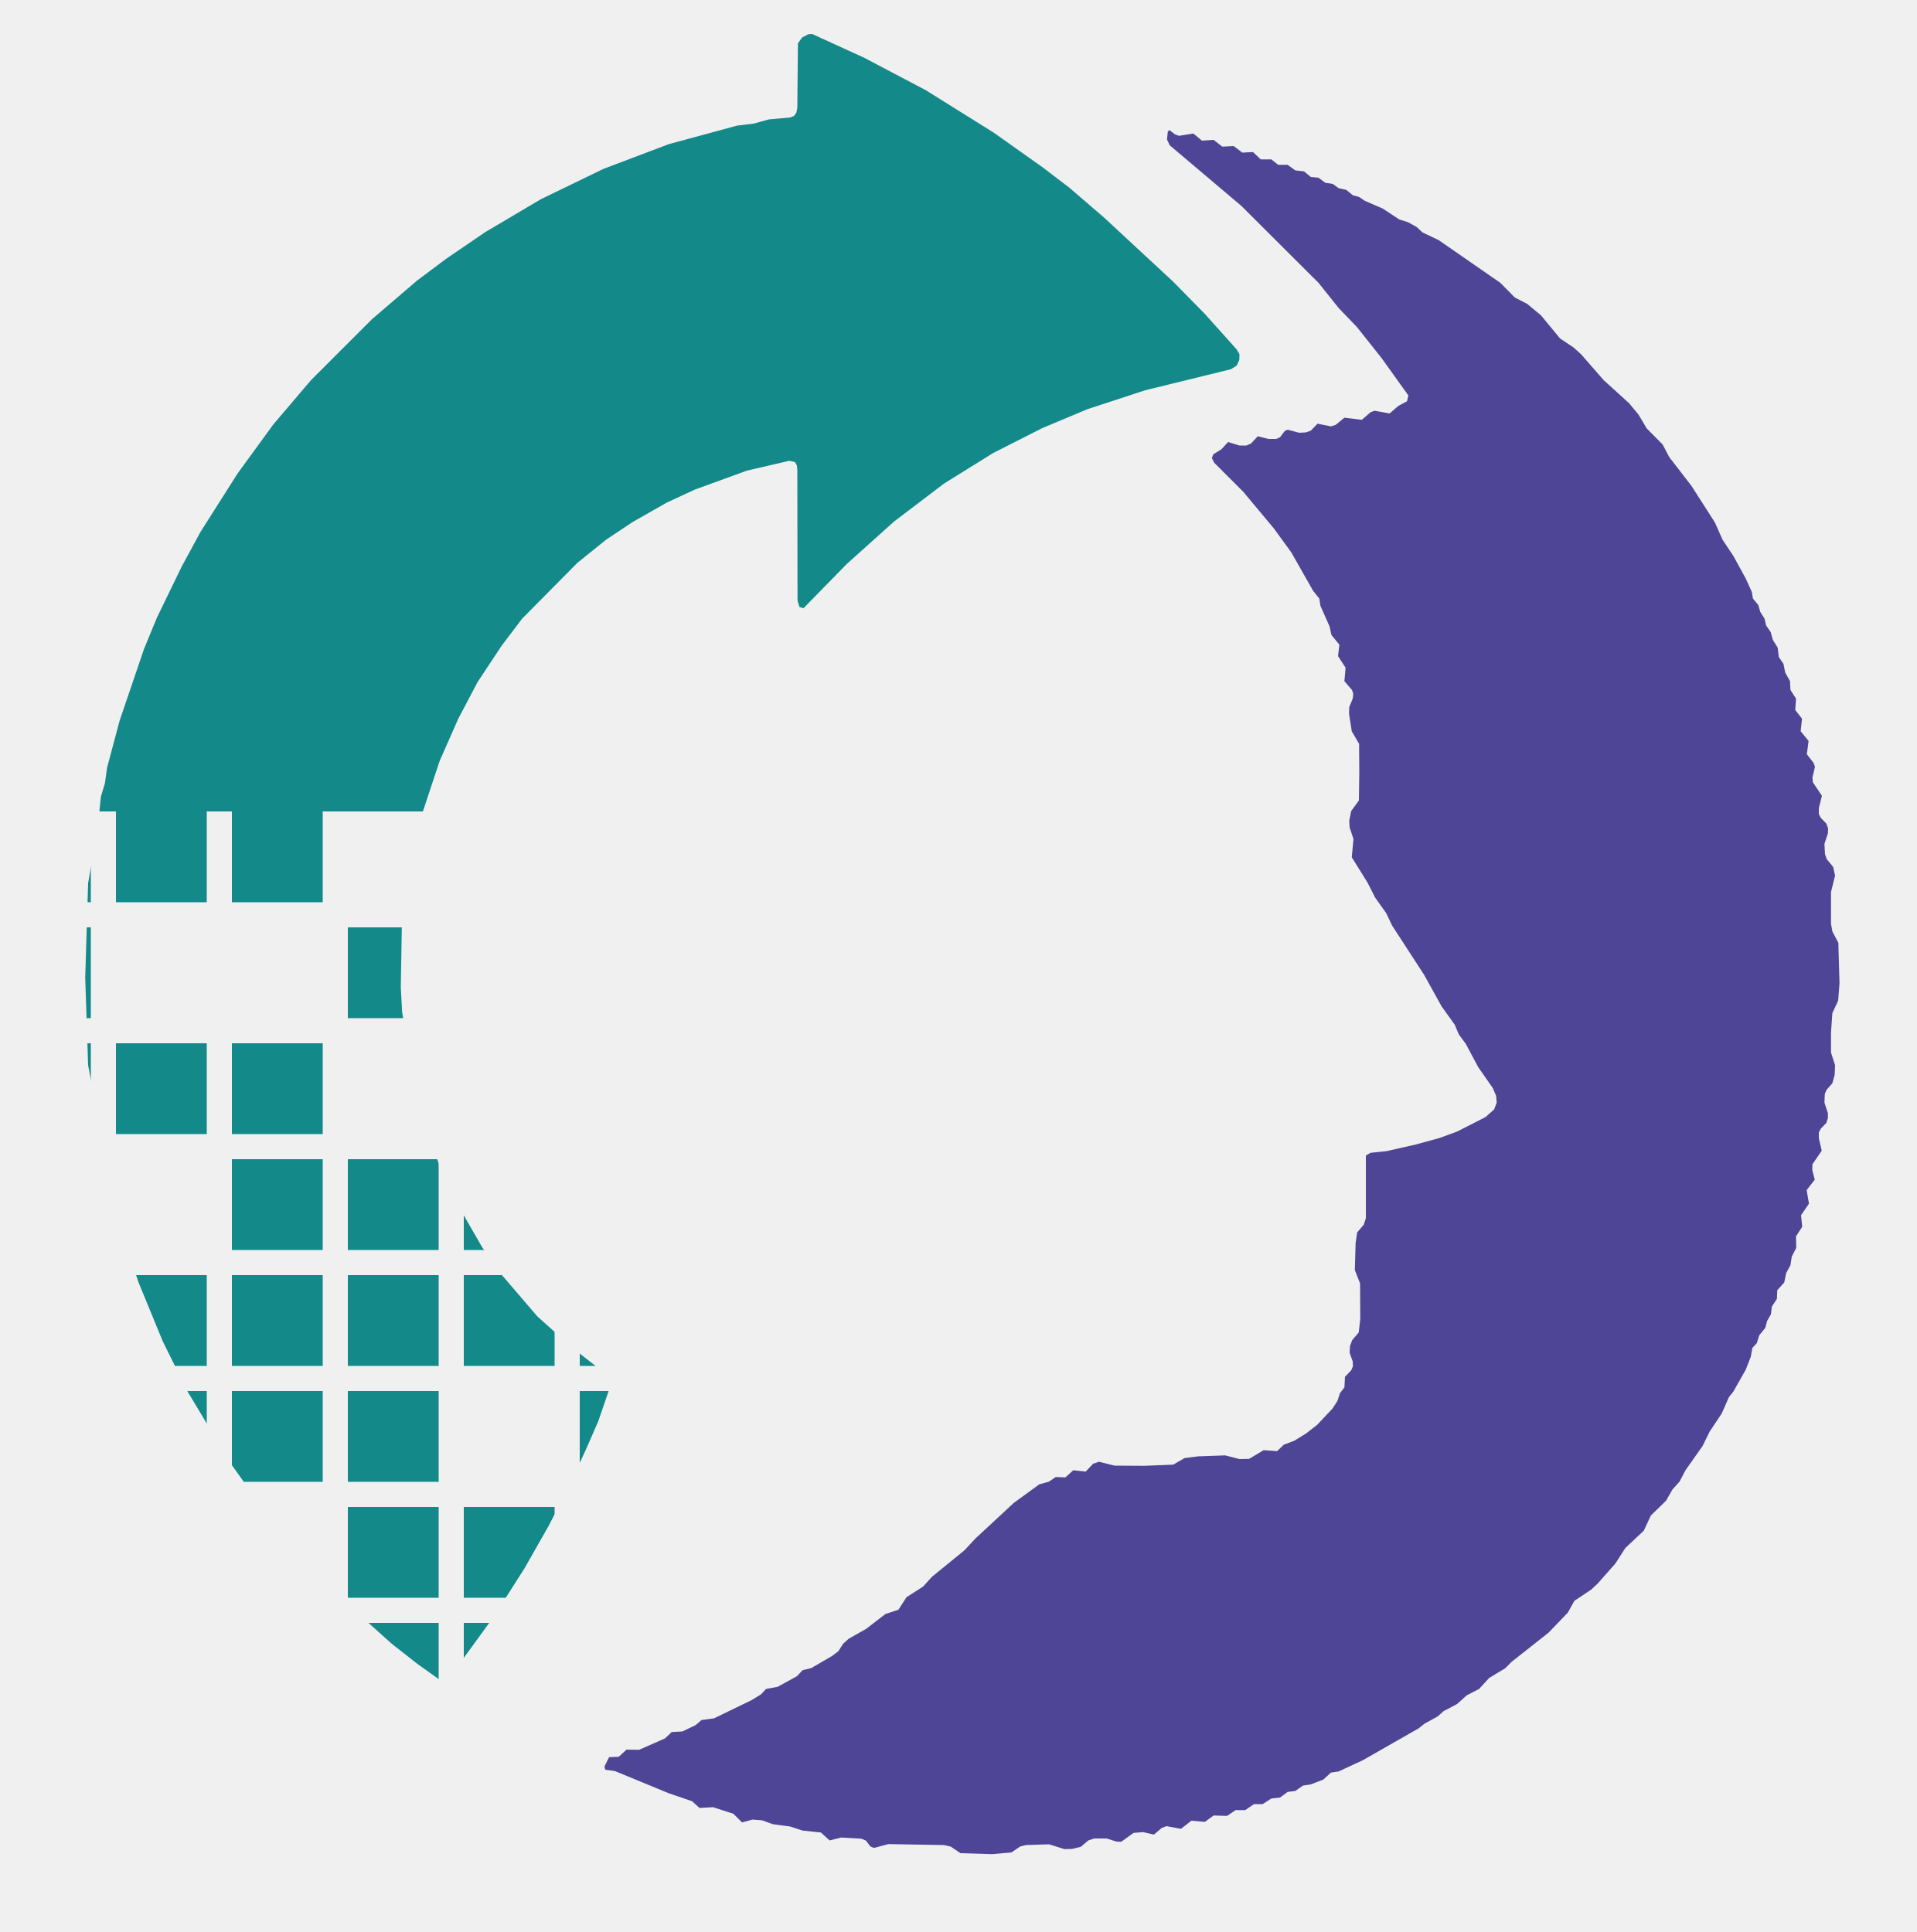
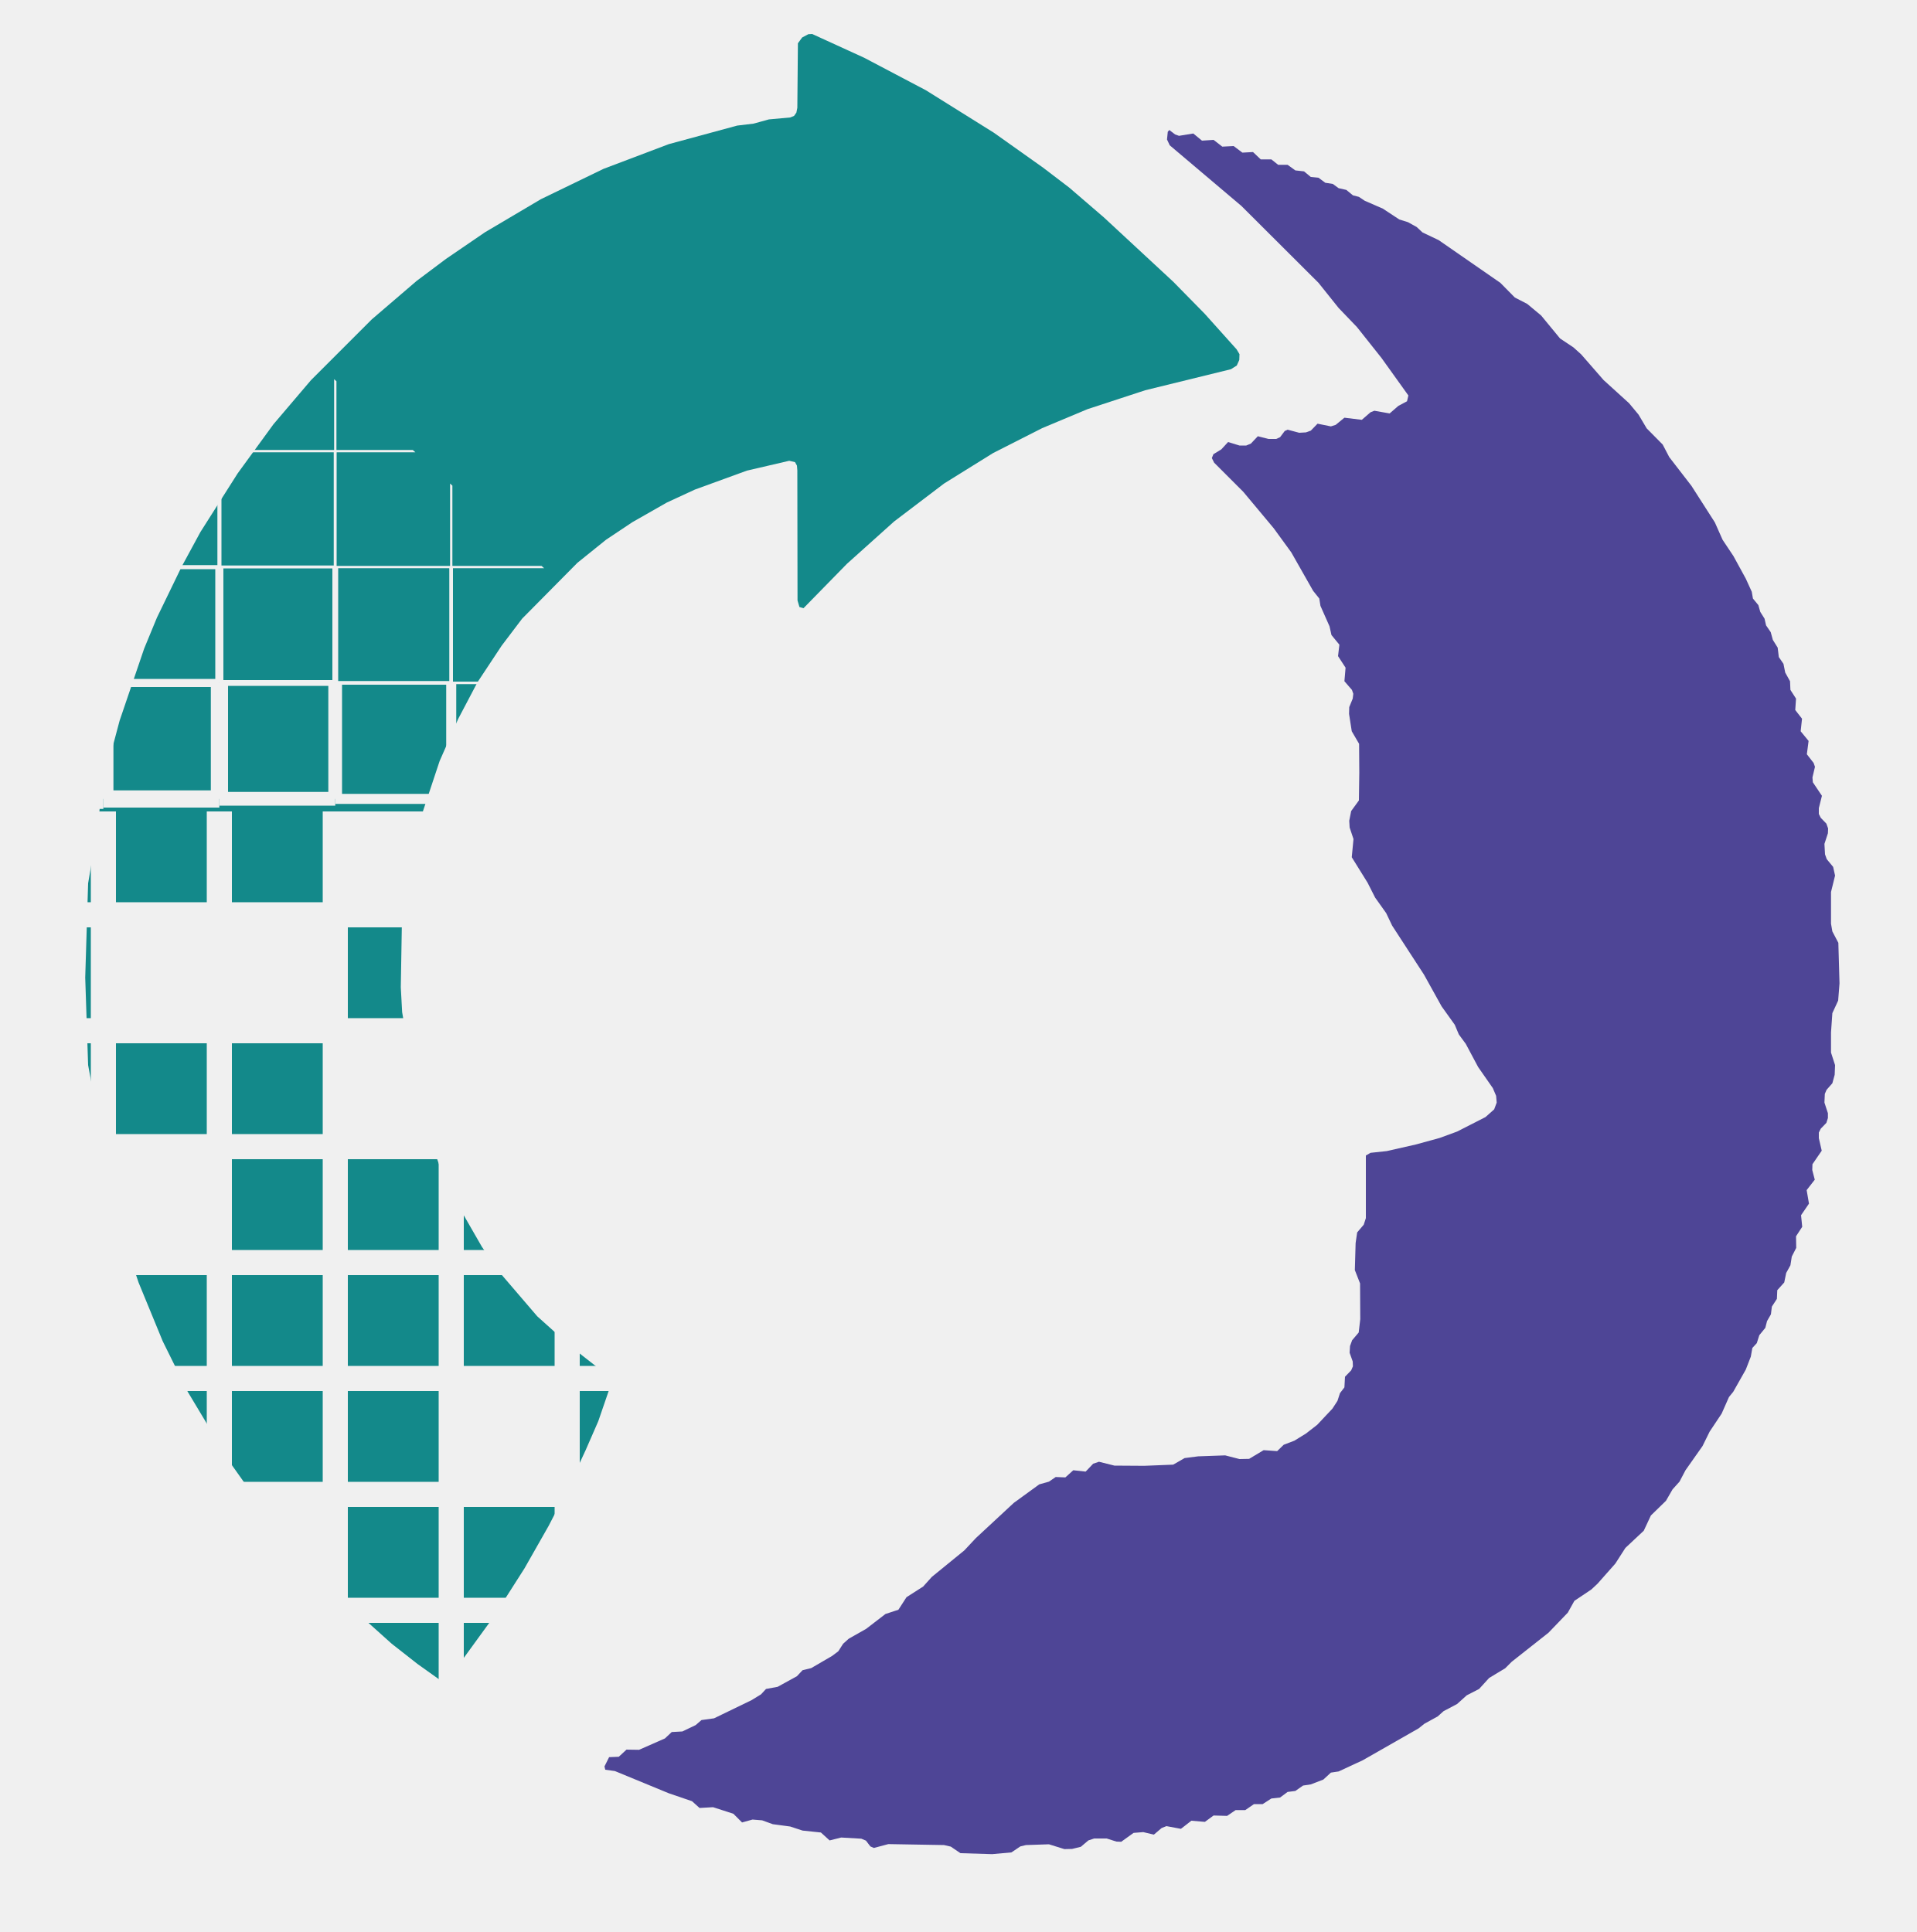
<svg xmlns="http://www.w3.org/2000/svg" viewBox="0 0 99.20 100.00" role="img" aria-label="ThinkMorph-SSL">
  <defs>
    <clipPath id="tail">
      <rect x="-5" y="42" width="110" height="70" />
    </clipPath>
+     <clipPath id="trans">
+       <path d="M42.14 42.00 L-17.08 -11.32 L-30 -11.32 L-30 42.00Z" />
+     </clipPath>
    <mask id="mosaic" maskUnits="userSpaceOnUse" x="-5" y="-5" width="110" height="110">
      <rect x="-5" y="-5" width="110" height="110" fill="#000" />
      <rect x="-5" y="-5" width="110" height="47" fill="#fff" />
+       <g clip-path="url(#trans)" fill="#000">
+         <rect x="5.29" y="-0.65" width="0.12" height="6.00" />
+         <rect x="-0.65" y="5.29" width="6.00" height="0.12" />
+         <rect x="11.29" y="-0.65" width="0.12" height="6.00" />
+         <rect x="5.35" y="5.29" width="6.00" height="0.12" />
+         <rect x="5.29" y="5.35" width="0.12" height="6.00" />
+         <rect x="-0.65" y="11.29" width="6.00" height="0.12" />
+         <rect x="11.29" y="5.35" width="0.12" height="6.00" />
+         <rect x="5.35" y="11.29" width="6.00" height="0.12" />
+         <rect x="17.29" y="5.35" width="0.12" height="6.00" />
+         <rect x="11.35" y="11.29" width="6.00" height="0.12" />
+         <rect x="5.29" y="11.35" width="0.13" height="6.00" />
+         <rect x="-0.65" y="17.29" width="6.00" height="0.13" />
+         <rect x="11.29" y="11.35" width="0.12" height="6.00" />
+         <rect x="5.35" y="17.29" width="6.00" height="0.12" />
+         <rect x="17.29" y="11.35" width="0.12" height="6.00" />
+         <rect x="11.35" y="17.29" width="6.00" height="0.12" />
+         <rect x="23.29" y="11.35" width="0.12" height="6.00" />
+         <rect x="17.35" y="17.29" width="6.00" height="0.12" />
+         <rect x="5.27" y="17.35" width="0.17" height="6.00" />
+         <rect x="-0.65" y="23.27" width="6.00" height="0.17" />
+         <rect x="11.28" y="17.35" width="0.13" height="6.00" />
+         <rect x="5.35" y="23.28" width="6.00" height="0.13" />
+         <rect x="17.29" y="17.35" width="0.12" height="6.00" />
+         <rect x="11.35" y="23.29" width="6.00" height="0.12" />
+         <rect x="23.29" y="17.35" width="0.12" height="6.00" />
+         <rect x="17.35" y="23.29" width="6.00" height="0.12" />
+         <rect x="5.21" y="23.35" width="0.28" height="6.00" />
+         <rect x="-0.65" y="29.21" width="6.00" height="0.28" />
+         <rect x="11.25" y="23.35" width="0.21" height="6.00" />
+         <rect x="5.35" y="29.25" width="6.00" height="0.21" />
+         <rect x="17.27" y="23.35" width="0.15" height="6.00" />
+         <rect x="11.35" y="29.27" width="6.00" height="0.15" />
+         <rect x="23.29" y="23.35" width="0.12" height="6.00" />
+         <rect x="17.35" y="29.29" width="6.00" height="0.12" />
+         <rect x="29.29" y="23.35" width="0.12" height="6.00" />
+         <rect x="23.35" y="29.29" width="6.00" height="0.12" />
+         <rect x="5.08" y="29.35" width="0.55" height="6.00" />
+         <rect x="-0.65" y="35.08" width="6.00" height="0.55" />
+         <rect x="11.14" y="29.35" width="0.42" height="6.00" />
+         <rect x="5.35" y="35.14" width="6.00" height="0.42" />
+         <rect x="17.20" y="29.35" width="0.30" height="6.00" />
+         <rect x="11.35" y="35.20" width="6.00" height="0.30" />
+         <rect x="23.25" y="29.35" width="0.19" height="6.00" />
+         <rect x="17.35" y="35.25" width="6.00" height="0.19" />
+         <rect x="29.28" y="29.35" width="0.13" height="6.00" />
+         <rect x="23.35" y="35.28" width="6.00" height="0.13" />
+         <rect x="35.29" y="29.35" width="0.12" height="6.00" />
+         <rect x="29.35" y="35.29" width="6.00" height="0.12" />
+         <rect x="4.83" y="35.35" width="1.04" height="6.00" />
+         <rect x="-0.65" y="40.83" width="6.00" height="1.04" />
+         <rect x="10.91" y="35.35" width="0.89" height="6.00" />
+         <rect x="5.35" y="40.91" width="6.00" height="0.89" />
+         <rect x="16.99" y="35.35" width="0.71" height="6.00" />
+         <rect x="11.35" y="40.99" width="6.00" height="0.71" />
+         <rect x="23.09" y="35.35" width="0.52" height="6.00" />
+         <rect x="17.35" y="41.09" width="6.00" height="0.52" />
+         <rect x="29.19" y="35.35" width="0.32" height="6.00" />
+         <rect x="23.35" y="41.19" width="6.00" height="0.32" />
+         <rect x="35.27" y="35.35" width="0.17" height="6.00" />
+         <rect x="29.35" y="41.27" width="6.00" height="0.17" />
+         <rect x="41.29" y="35.35" width="0.12" height="6.00" />
+         <rect x="35.35" y="41.29" width="6.00" height="0.12" />
+       </g>
      <g clip-path="url(#tail)">
        <rect x="0.0" y="42.0" width="4.7" height="4.7" fill="#fff" />
        <rect x="6.0" y="42.0" width="4.7" height="4.7" fill="#fff" />
        <rect x="12.0" y="42.0" width="4.7" height="4.7" fill="#fff" />
        <rect x="24.0" y="42.0" width="4.7" height="4.7" fill="#fff" />
        <rect x="30.0" y="42.0" width="4.7" height="4.7" fill="#fff" />
        <rect x="42.0" y="42.0" width="4.7" height="4.7" fill="#fff" />
        <rect x="0.0" y="48.0" width="4.7" height="4.7" fill="#fff" />
        <rect x="18.0" y="48.0" width="4.7" height="4.7" fill="#fff" />
        <rect x="24.0" y="48.0" width="4.7" height="4.7" fill="#fff" />
        <rect x="36.0" y="48.0" width="4.7" height="4.7" fill="#fff" />
        <rect x="42.0" y="48.0" width="4.7" height="4.7" fill="#fff" />
        <rect x="48.0" y="48.0" width="4.7" height="4.7" fill="#fff" />
        <rect x="0.0" y="54.0" width="4.7" height="4.7" fill="#fff" />
        <rect x="6.0" y="54.0" width="4.7" height="4.7" fill="#fff" />
        <rect x="12.0" y="54.0" width="4.7" height="4.7" fill="#fff" />
        <rect x="24.0" y="54.0" width="4.7" height="4.7" fill="#fff" />
        <rect x="30.0" y="54.0" width="4.7" height="4.7" fill="#fff" />
        <rect x="48.0" y="54.0" width="4.7" height="4.7" fill="#fff" />
        <rect x="0.0" y="60.0" width="4.7" height="4.7" fill="#fff" />
        <rect x="12.0" y="60.0" width="4.7" height="4.7" fill="#fff" />
        <rect x="18.0" y="60.0" width="4.7" height="4.7" fill="#fff" />
        <rect x="24.0" y="60.0" width="4.7" height="4.7" fill="#fff" />
        <rect x="30.0" y="60.0" width="4.7" height="4.7" fill="#fff" />
        <rect x="0.0" y="66.0" width="4.7" height="4.7" fill="#fff" />
        <rect x="6.0" y="66.0" width="4.7" height="4.7" fill="#fff" />
        <rect x="12.0" y="66.0" width="4.7" height="4.7" fill="#fff" />
        <rect x="18.0" y="66.0" width="4.7" height="4.7" fill="#fff" />
        <rect x="24.0" y="66.0" width="4.7" height="4.7" fill="#fff" />
        <rect x="30.0" y="66.0" width="4.7" height="4.7" fill="#fff" />
        <rect x="36.0" y="66.0" width="4.7" height="4.7" fill="#fff" />
        <rect x="42.0" y="66.0" width="4.7" height="4.7" fill="#fff" />
        <rect x="0.0" y="72.0" width="4.7" height="4.7" fill="#fff" />
        <rect x="6.0" y="72.0" width="4.7" height="4.7" fill="#fff" />
        <rect x="12.0" y="72.0" width="4.7" height="4.7" fill="#fff" />
        <rect x="18.0" y="72.0" width="4.7" height="4.7" fill="#fff" />
        <rect x="30.0" y="72.0" width="4.7" height="4.7" fill="#fff" />
        <rect x="42.0" y="72.0" width="4.7" height="4.7" fill="#fff" />
        <rect x="48.0" y="72.0" width="4.7" height="4.7" fill="#fff" />
        <rect x="6.0" y="78.0" width="4.7" height="4.7" fill="#fff" />
        <rect x="18.0" y="78.0" width="4.7" height="4.7" fill="#fff" />
        <rect x="24.0" y="78.0" width="4.7" height="4.7" fill="#fff" />
        <rect x="30.0" y="78.0" width="4.7" height="4.7" fill="#fff" />
        <rect x="36.0" y="78.0" width="4.7" height="4.7" fill="#fff" />
        <rect x="48.0" y="78.0" width="4.7" height="4.7" fill="#fff" />
        <rect x="0.0" y="84.0" width="4.7" height="4.7" fill="#fff" />
        <rect x="6.0" y="84.0" width="4.7" height="4.7" fill="#fff" />
        <rect x="12.0" y="84.0" width="4.7" height="4.7" fill="#fff" />
        <rect x="18.0" y="84.0" width="4.7" height="4.7" fill="#fff" />
        <rect x="24.0" y="84.0" width="4.7" height="4.7" fill="#fff" />
        <rect x="30.0" y="84.0" width="4.7" height="4.7" fill="#fff" />
        <rect x="36.0" y="84.0" width="4.7" height="4.7" fill="#fff" />
        <rect x="48.0" y="84.0" width="4.7" height="4.7" fill="#fff" />
        <rect x="0.0" y="90.0" width="4.7" height="4.7" fill="#fff" />
        <rect x="6.0" y="90.0" width="4.7" height="4.7" fill="#fff" />
        <rect x="12.0" y="90.0" width="4.7" height="4.7" fill="#fff" />
        <rect x="30.0" y="90.0" width="4.7" height="4.7" fill="#fff" />
        <rect x="42.0" y="90.0" width="4.7" height="4.7" fill="#fff" />
        <rect x="12.0" y="96.0" width="4.7" height="4.7" fill="#fff" />
        <rect x="36.0" y="96.0" width="4.7" height="4.7" fill="#fff" />
        <rect x="0.0" y="102.0" width="4.7" height="4.7" fill="#fff" />
        <rect x="6.0" y="102.0" width="4.7" height="4.7" fill="#fff" />
        <rect x="12.0" y="102.0" width="4.7" height="4.7" fill="#fff" />
        <rect x="18.0" y="102.0" width="4.7" height="4.7" fill="#fff" />
        <rect x="42.0" y="102.0" width="4.7" height="4.7" fill="#fff" />
        <rect x="48.0" y="102.0" width="4.7" height="4.7" fill="#fff" />
      </g>
    </mask>
  </defs>
  <path fill="#13898A" d="M23.06 86.97 L22.76 86.95 L21.61 86.13 L20.27 85.08 L18.31 83.32 L17.11 82.12 L14.86 79.68 L13.55 78.02 L11.94 75.75 L9.71 72.03 L8.42 69.42 L7.17 66.38 L6.19 63.45 L6.06 62.80 L5.85 62.20 L5.75 61.50 L5.54 60.91 L5.42 60.11 L5.19 59.31 L5.10 58.37 L4.89 57.57 L4.80 56.42 L4.56 55.13 L4.41 50.60 L4.56 45.72 L4.79 44.37 L4.88 43.13 L5.11 42.33 L5.22 41.24 L5.43 40.54 L5.54 39.74 L6.19 37.30 L7.46 33.57 L8.12 31.97 L9.40 29.33 L10.37 27.54 L12.30 24.50 L14.15 21.96 L16.09 19.68 L19.24 16.53 L21.56 14.54 L23.08 13.40 L25.10 12.02 L27.99 10.31 L31.23 8.74 L34.61 7.46 L38.15 6.50 L38.99 6.40 L39.79 6.18 L40.89 6.08 L41.09 6.00 L41.21 5.83 L41.26 5.58 L41.29 2.24 L41.51 1.94 L41.83 1.77 L42.03 1.76 L44.72 2.99 L47.91 4.67 L51.43 6.87 L53.98 8.68 L55.33 9.71 L57.12 11.25 L60.71 14.58 L62.34 16.24 L63.99 18.08 L64.14 18.33 L64.13 18.63 L64.00 18.92 L63.70 19.11 L59.26 20.20 L56.27 21.18 L53.93 22.16 L51.39 23.45 L48.85 25.03 L46.27 26.99 L43.83 29.18 L41.58 31.48 L41.37 31.42 L41.27 31.08 L41.26 24.35 L41.24 24.10 L41.14 23.92 L40.84 23.85 L38.65 24.36 L35.96 25.34 L34.51 26.01 L32.72 27.03 L31.37 27.93 L29.88 29.13 L27.02 32.02 L25.96 33.42 L24.71 35.31 L23.71 37.21 L22.75 39.39 L21.79 42.28 L21.13 45.07 L21.05 46.07 L20.80 47.56 L20.74 51.10 L20.81 52.39 L21.06 53.83 L21.15 54.98 L21.81 57.67 L22.75 60.36 L23.71 62.40 L24.94 64.54 L25.88 65.89 L27.80 68.13 L29.58 69.73 L31.47 71.21 L31.60 71.41 L31.63 71.61 L30.96 73.56 L30.31 75.05 L29.34 77.14 L28.39 78.98 L27.14 81.18 L25.52 83.72 L23.82 86.06 L23.06 86.97Z" mask="url(#mosaic)" />
  <path fill="#4E4596" d="M51.34 95.97 L49.70 95.92 L49.20 95.58 L48.85 95.50 L45.97 95.45 L45.22 95.65 L45.04 95.57 L44.81 95.27 L44.57 95.17 L43.53 95.11 L42.93 95.26 L42.48 94.85 L41.53 94.75 L40.89 94.54 L39.99 94.42 L39.44 94.22 L38.94 94.18 L38.40 94.33 L37.95 93.88 L36.90 93.54 L36.20 93.58 L35.81 93.23 L34.61 92.82 L31.82 91.67 L31.32 91.60 L31.28 91.43 L31.52 90.95 L32.02 90.93 L32.42 90.56 L33.07 90.57 L34.41 89.98 L34.76 89.65 L35.31 89.62 L36.00 89.29 L36.30 89.03 L36.95 88.94 L38.89 88.00 L39.38 87.70 L39.64 87.42 L40.24 87.31 L41.24 86.76 L41.53 86.45 L41.98 86.34 L43.06 85.71 L43.38 85.47 L43.63 85.08 L43.92 84.82 L44.82 84.31 L45.82 83.54 L46.49 83.32 L46.91 82.67 L47.77 82.12 L48.22 81.62 L49.90 80.25 L50.50 79.61 L52.46 77.79 L53.78 76.83 L54.28 76.69 L54.63 76.45 L55.13 76.47 L55.54 76.10 L56.18 76.17 L56.57 75.76 L56.87 75.66 L57.67 75.86 L59.21 75.87 L60.71 75.81 L61.30 75.47 L62.00 75.38 L63.40 75.33 L64.14 75.52 L64.64 75.51 L65.39 75.06 L66.09 75.11 L66.43 74.78 L66.98 74.57 L67.58 74.20 L68.16 73.75 L68.95 72.91 L69.21 72.51 L69.34 72.11 L69.57 71.81 L69.60 71.26 L69.92 70.93 L70.01 70.72 L70.00 70.47 L69.84 70.02 L69.86 69.67 L69.97 69.37 L70.31 68.97 L70.39 68.28 L70.38 66.43 L70.11 65.74 L70.15 64.34 L70.23 63.79 L70.57 63.39 L70.68 63.05 L70.68 59.81 L70.92 59.67 L71.76 59.58 L73.26 59.24 L74.50 58.90 L75.40 58.57 L76.87 57.82 L77.32 57.42 L77.45 57.07 L77.42 56.72 L77.25 56.32 L76.49 55.23 L75.85 54.03 L75.49 53.54 L75.28 53.04 L74.60 52.09 L73.69 50.45 L72.04 47.91 L71.73 47.26 L71.16 46.46 L70.77 45.69 L69.95 44.37 L70.04 43.43 L69.84 42.83 L69.82 42.48 L69.92 41.98 L70.32 41.43 L70.34 39.99 L70.33 38.50 L69.95 37.85 L69.81 36.95 L69.82 36.60 L70.00 36.16 L70.03 35.91 L69.96 35.71 L69.57 35.26 L69.63 34.56 L69.24 33.96 L69.31 33.37 L68.90 32.87 L68.80 32.42 L68.33 31.36 L68.27 30.98 L67.95 30.58 L66.82 28.59 L65.91 27.34 L64.34 25.46 L62.83 23.95 L62.71 23.71 L62.79 23.51 L63.20 23.26 L63.55 22.88 L64.14 23.06 L64.49 23.06 L64.73 22.96 L65.09 22.58 L65.64 22.72 L66.04 22.72 L66.24 22.63 L66.48 22.31 L66.63 22.24 L67.23 22.40 L67.58 22.38 L67.83 22.29 L68.18 21.93 L68.87 22.07 L69.12 21.99 L69.57 21.62 L70.47 21.73 L70.92 21.34 L71.12 21.26 L71.91 21.40 L72.36 21.01 L72.81 20.77 L72.88 20.47 L71.49 18.53 L70.22 16.93 L69.27 15.94 L68.23 14.64 L64.24 10.66 L60.53 7.52 L60.39 7.22 L60.43 6.82 L60.51 6.73 L60.81 6.96 L61.01 7.03 L61.75 6.91 L62.20 7.28 L62.80 7.24 L63.25 7.59 L63.84 7.56 L64.29 7.90 L64.84 7.87 L65.24 8.25 L65.79 8.25 L66.14 8.53 L66.63 8.53 L67.03 8.82 L67.48 8.87 L67.83 9.16 L68.23 9.20 L68.58 9.46 L68.97 9.52 L69.27 9.74 L69.67 9.83 L70.01 10.11 L70.32 10.19 L70.62 10.39 L71.56 10.80 L72.41 11.36 L72.86 11.50 L73.31 11.75 L73.61 12.03 L74.45 12.43 L77.64 14.64 L78.39 15.40 L79.03 15.73 L79.75 16.33 L80.73 17.52 L81.42 17.98 L81.82 18.34 L82.98 19.67 L84.30 20.87 L84.79 21.46 L85.21 22.17 L86.04 23.01 L86.38 23.66 L87.53 25.15 L88.74 27.04 L89.14 27.94 L89.70 28.78 L90.34 29.95 L90.65 30.63 L90.71 30.98 L90.99 31.32 L91.09 31.67 L91.31 32.02 L91.39 32.37 L91.63 32.72 L91.74 33.12 L91.99 33.52 L92.05 34.01 L92.29 34.36 L92.38 34.81 L92.63 35.26 L92.65 35.71 L92.94 36.16 L92.90 36.75 L93.25 37.20 L93.18 37.85 L93.59 38.35 L93.50 39.04 L93.85 39.49 L93.92 39.69 L93.79 40.24 L93.81 40.49 L94.28 41.19 L94.12 41.83 L94.12 42.13 L94.22 42.33 L94.51 42.63 L94.60 42.88 L94.59 43.13 L94.41 43.68 L94.44 44.22 L94.53 44.47 L94.86 44.87 L94.96 45.32 L94.75 46.17 L94.75 47.81 L94.82 48.21 L95.13 48.80 L95.19 50.90 L95.12 51.79 L94.82 52.44 L94.75 53.44 L94.75 54.48 L94.96 55.13 L94.94 55.63 L94.82 56.07 L94.52 56.41 L94.43 56.62 L94.41 57.07 L94.59 57.62 L94.59 57.87 L94.51 58.12 L94.22 58.42 L94.12 58.62 L94.12 58.91 L94.27 59.56 L93.79 60.26 L93.78 60.56 L93.91 61.06 L93.49 61.60 L93.61 62.30 L93.20 62.90 L93.26 63.50 L92.94 63.99 L92.95 64.59 L92.72 65.04 L92.65 65.49 L92.43 65.89 L92.33 66.38 L91.97 66.78 L91.95 67.23 L91.69 67.63 L91.64 68.03 L91.44 68.38 L91.35 68.73 L91.04 69.11 L90.91 69.52 L90.68 69.77 L90.60 70.22 L90.34 70.89 L89.69 72.04 L89.47 72.31 L89.09 73.17 L88.47 74.10 L88.10 74.85 L87.22 76.10 L86.91 76.69 L86.55 77.09 L86.21 77.68 L85.43 78.44 L85.06 79.23 L84.11 80.12 L83.59 80.93 L82.67 81.97 L82.35 82.27 L81.47 82.86 L81.13 83.47 L80.13 84.51 L78.23 86.01 L77.89 86.35 L77.06 86.85 L76.54 87.42 L75.90 87.75 L75.40 88.20 L74.70 88.57 L74.40 88.84 L73.71 89.22 L73.41 89.46 L70.52 91.11 L69.27 91.69 L68.87 91.75 L68.48 92.11 L67.83 92.36 L67.43 92.42 L67.03 92.70 L66.63 92.75 L66.24 93.04 L65.79 93.09 L65.34 93.38 L64.89 93.38 L64.44 93.69 L63.94 93.69 L63.50 93.99 L62.80 93.97 L62.35 94.30 L61.65 94.24 L61.11 94.66 L60.36 94.52 L60.11 94.62 L59.71 94.96 L59.16 94.83 L58.66 94.87 L58.02 95.33 L57.77 95.32 L57.27 95.16 L56.62 95.16 L56.32 95.26 L55.93 95.59 L55.48 95.70 L55.08 95.71 L54.28 95.46 L53.09 95.50 L52.80 95.57 L52.34 95.88 L51.34 95.97Z" />
</svg>
